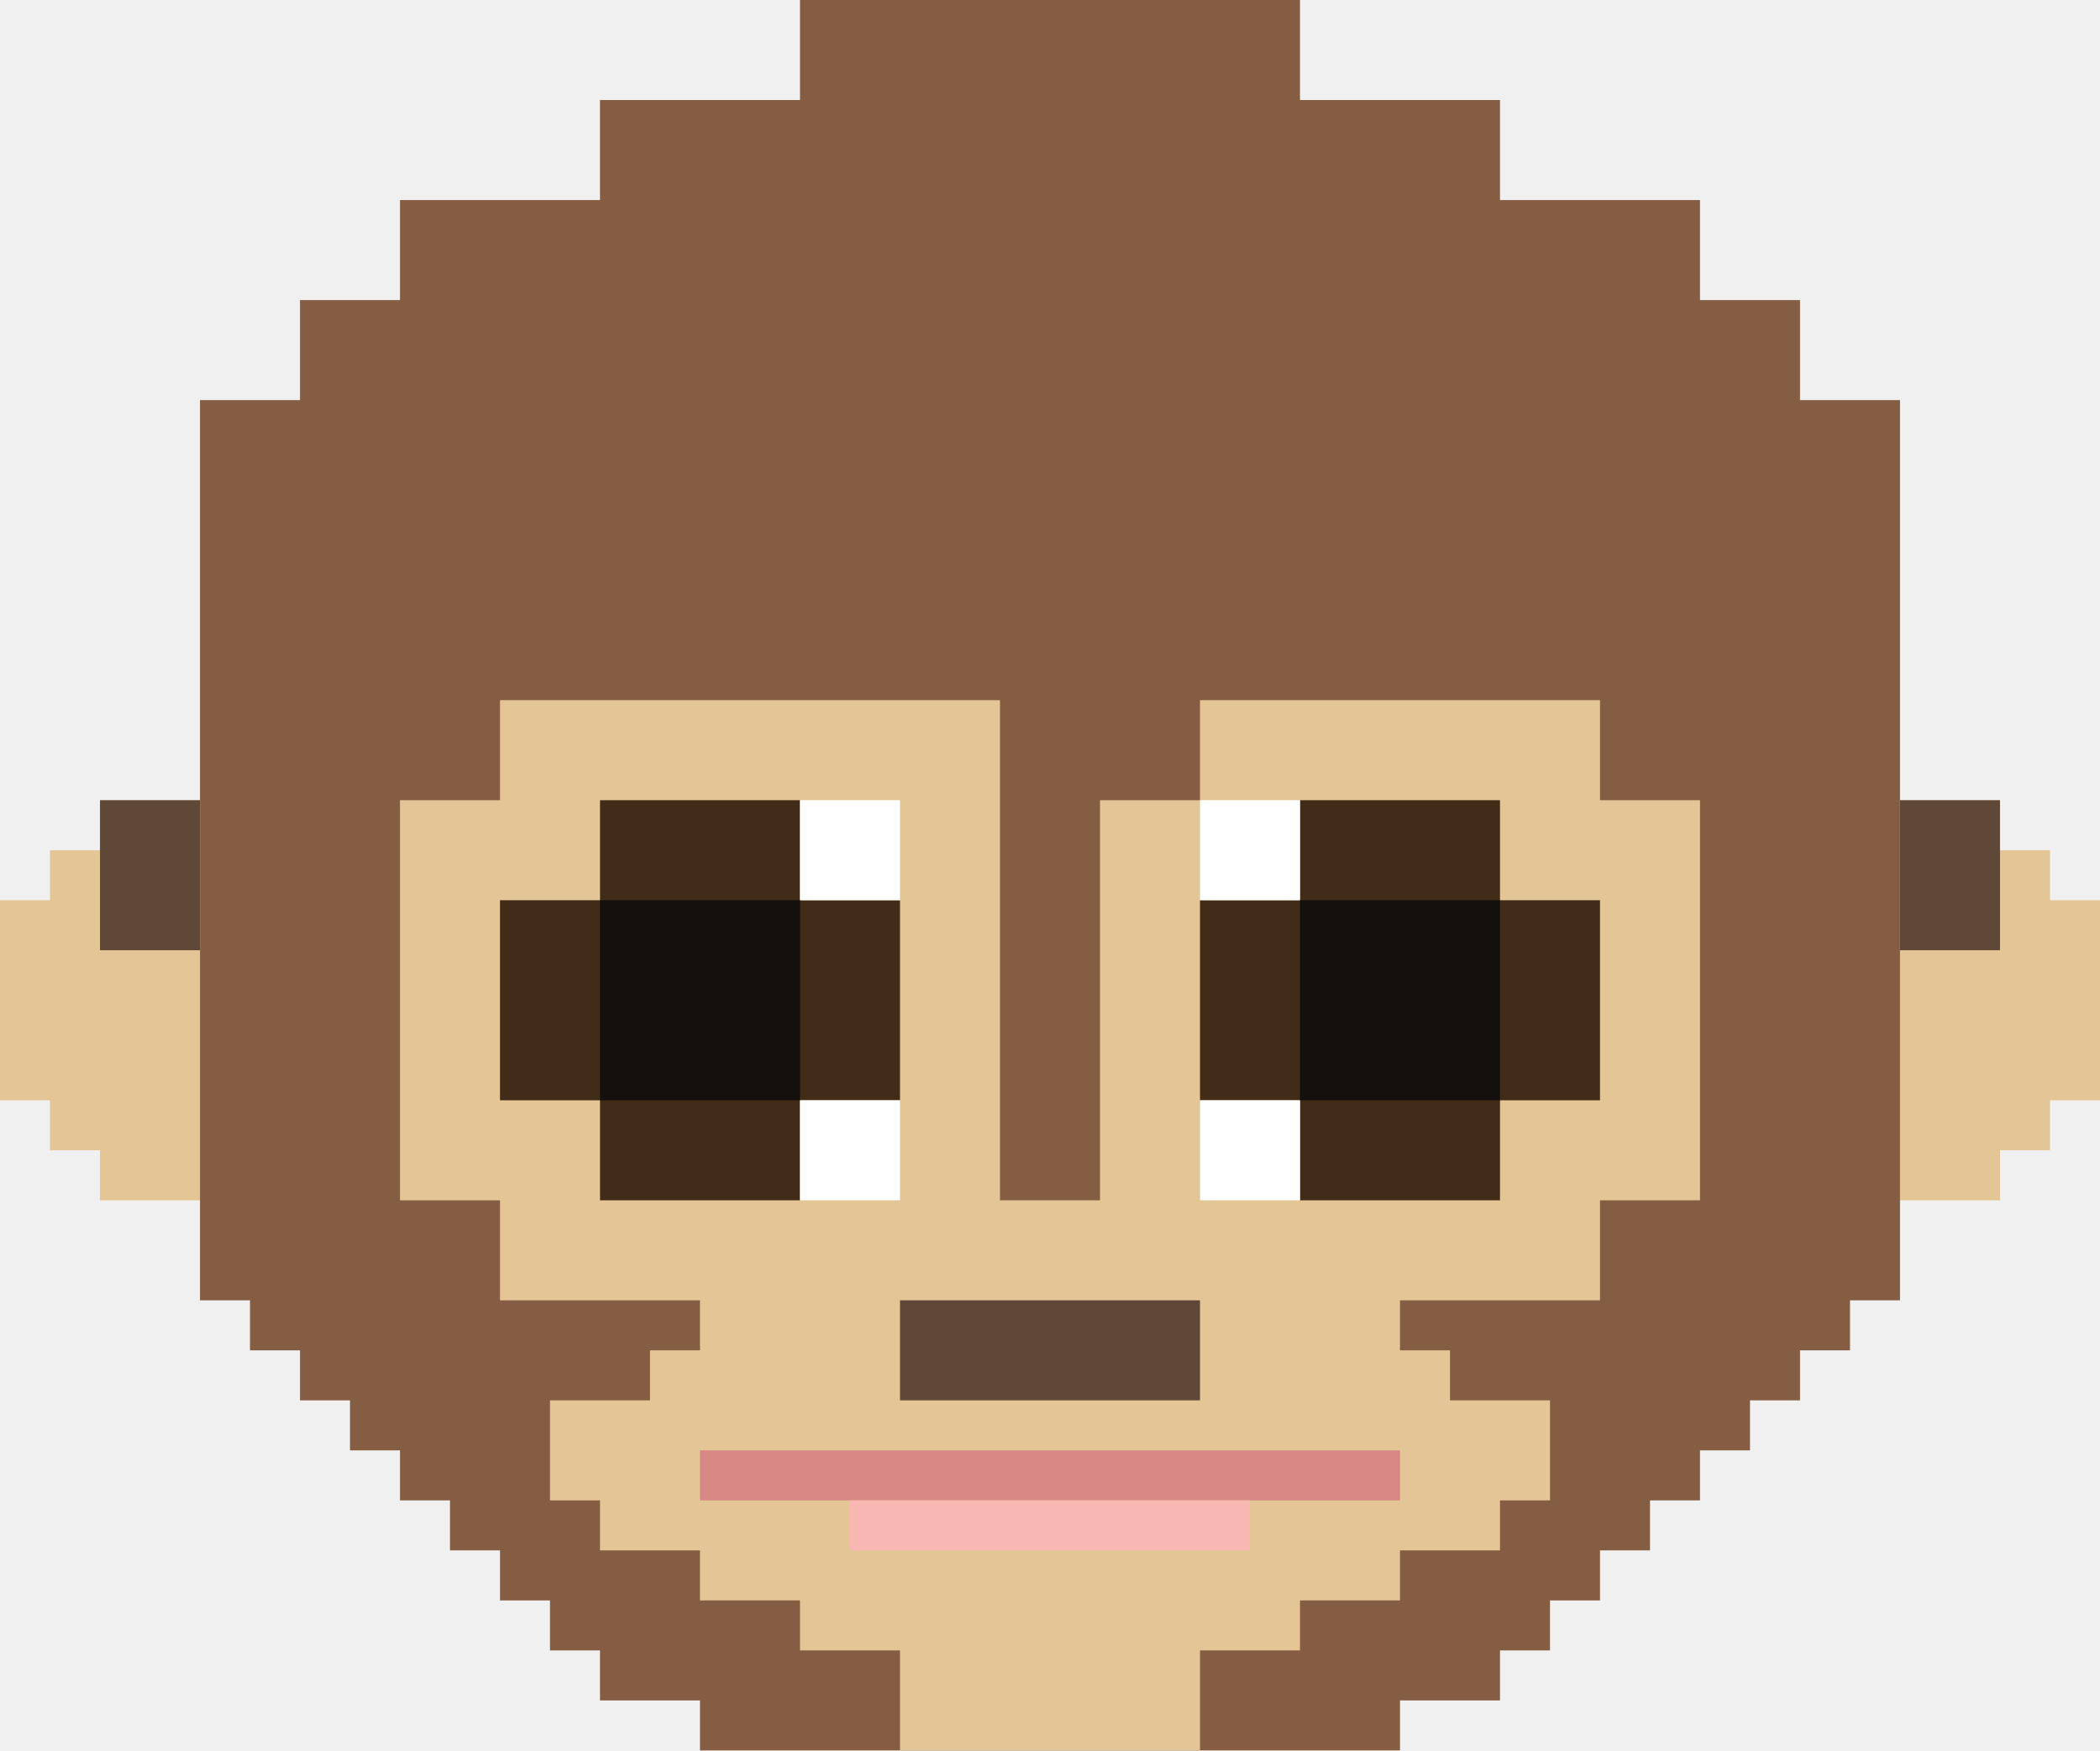
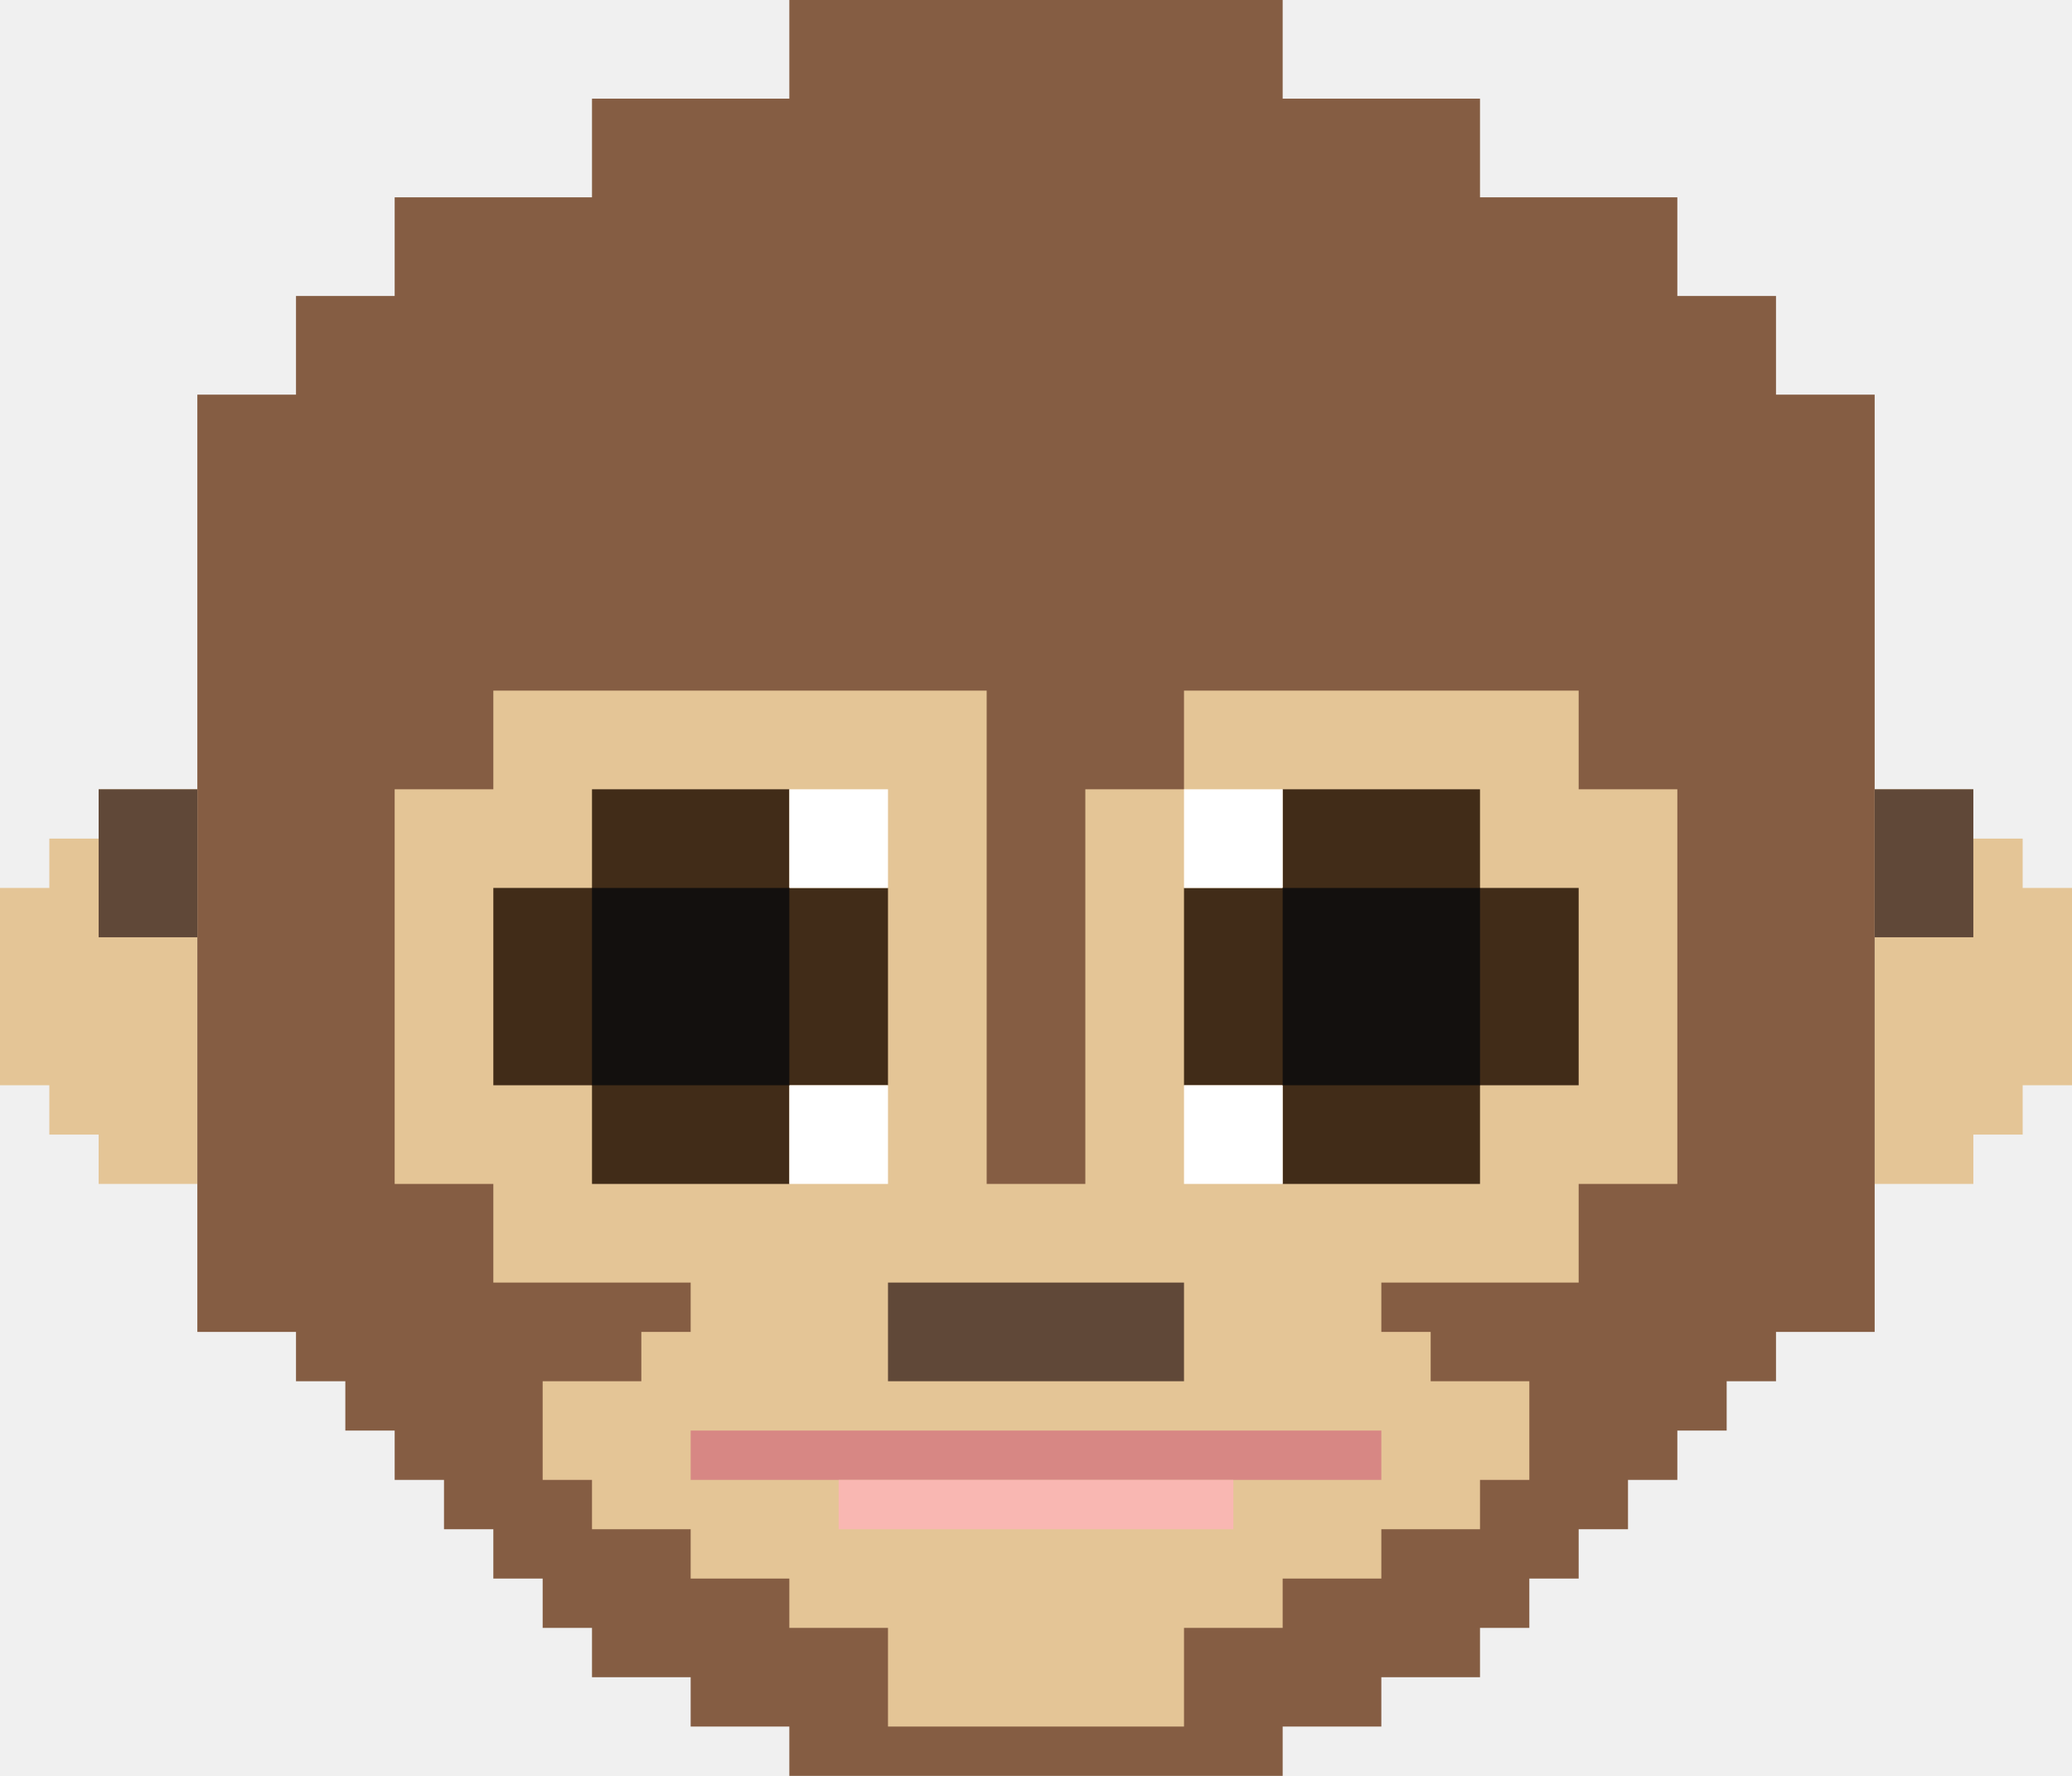
- <svg xmlns="http://www.w3.org/2000/svg" viewBox="0 0 42 35">
+ <svg xmlns="http://www.w3.org/2000/svg" viewBox="0 0 42 36">
  <path d="M41 18v-1h-1v-1h-2v8h2v-1h1v-1h1v-4zM2 17H1v1H0v4h1v1h1v1h2v-8H2z" fill="#e4c596" />
  <path d="M38 16h2v3h-2v-3zM2 16h2v3H2v-3z" fill="#604838" />
-   <path d="M28 35v-1h2v-1h1v-1h1v-1h1v-1h1v-1h1v-1h1v-1h1v-1h1V8h-2V6h-2V4h-4V2h-4V0H16v2h-4v2H8v2H6v2H4v18h1v1h1v1h1v1h1v1h1v1h1v1h1v1h1v1h2v1h14z" fill="#855d43" />
+   <path d="M28 35v-1h2v-1h1v-1h1v-1h1v-1h1v-1h1v-1h1v-1h2V8h-2V6h-2V4h-4V2h-4V0H16v2h-4v2H8v2H6v2H4v19h2v1h1v1h1v1h1v1h1v1h1v1h1v1h2v1h2v1h10v-1h2z" fill="#855d43" />
  <path d="M32 16v-2h-8v2h-2v8h-2V14H10v2H8v8h2v2h4v1h-1v1h-2v2h1v1h2v1h2v1h2v2h6v-2h2v-1h2v-1h2v-1h1v-2h-2v-1h-1v-1h4v-2h2v-8z" fill="#e4c596" />
  <path d="M14,29h14v1H14V29z" fill="#d78784" />
  <path d="M17,30h8v1h-8V30z" fill="#f9b7b2" />
  <path d="M16 16h-4v2h-2v4h2v2h4v-2h2v-4h-2zm14 2v-2h-4v2h-2v4h2v2h4v-2h2v-4z" fill="#412c18" />
  <path d="M16 16h2v2h-2v-2zm0 6h2v2h-2v-2zm8-6h2v2h-2v-2zm0 6h2v2h-2v-2z" fill="#fff" />
  <path d="M12 18h4v4h-4zm14 0h4v4h-4z" fill="#13100e" />
  <path d="M18 26h6v2h-6z" fill="#604838" />
</svg>
